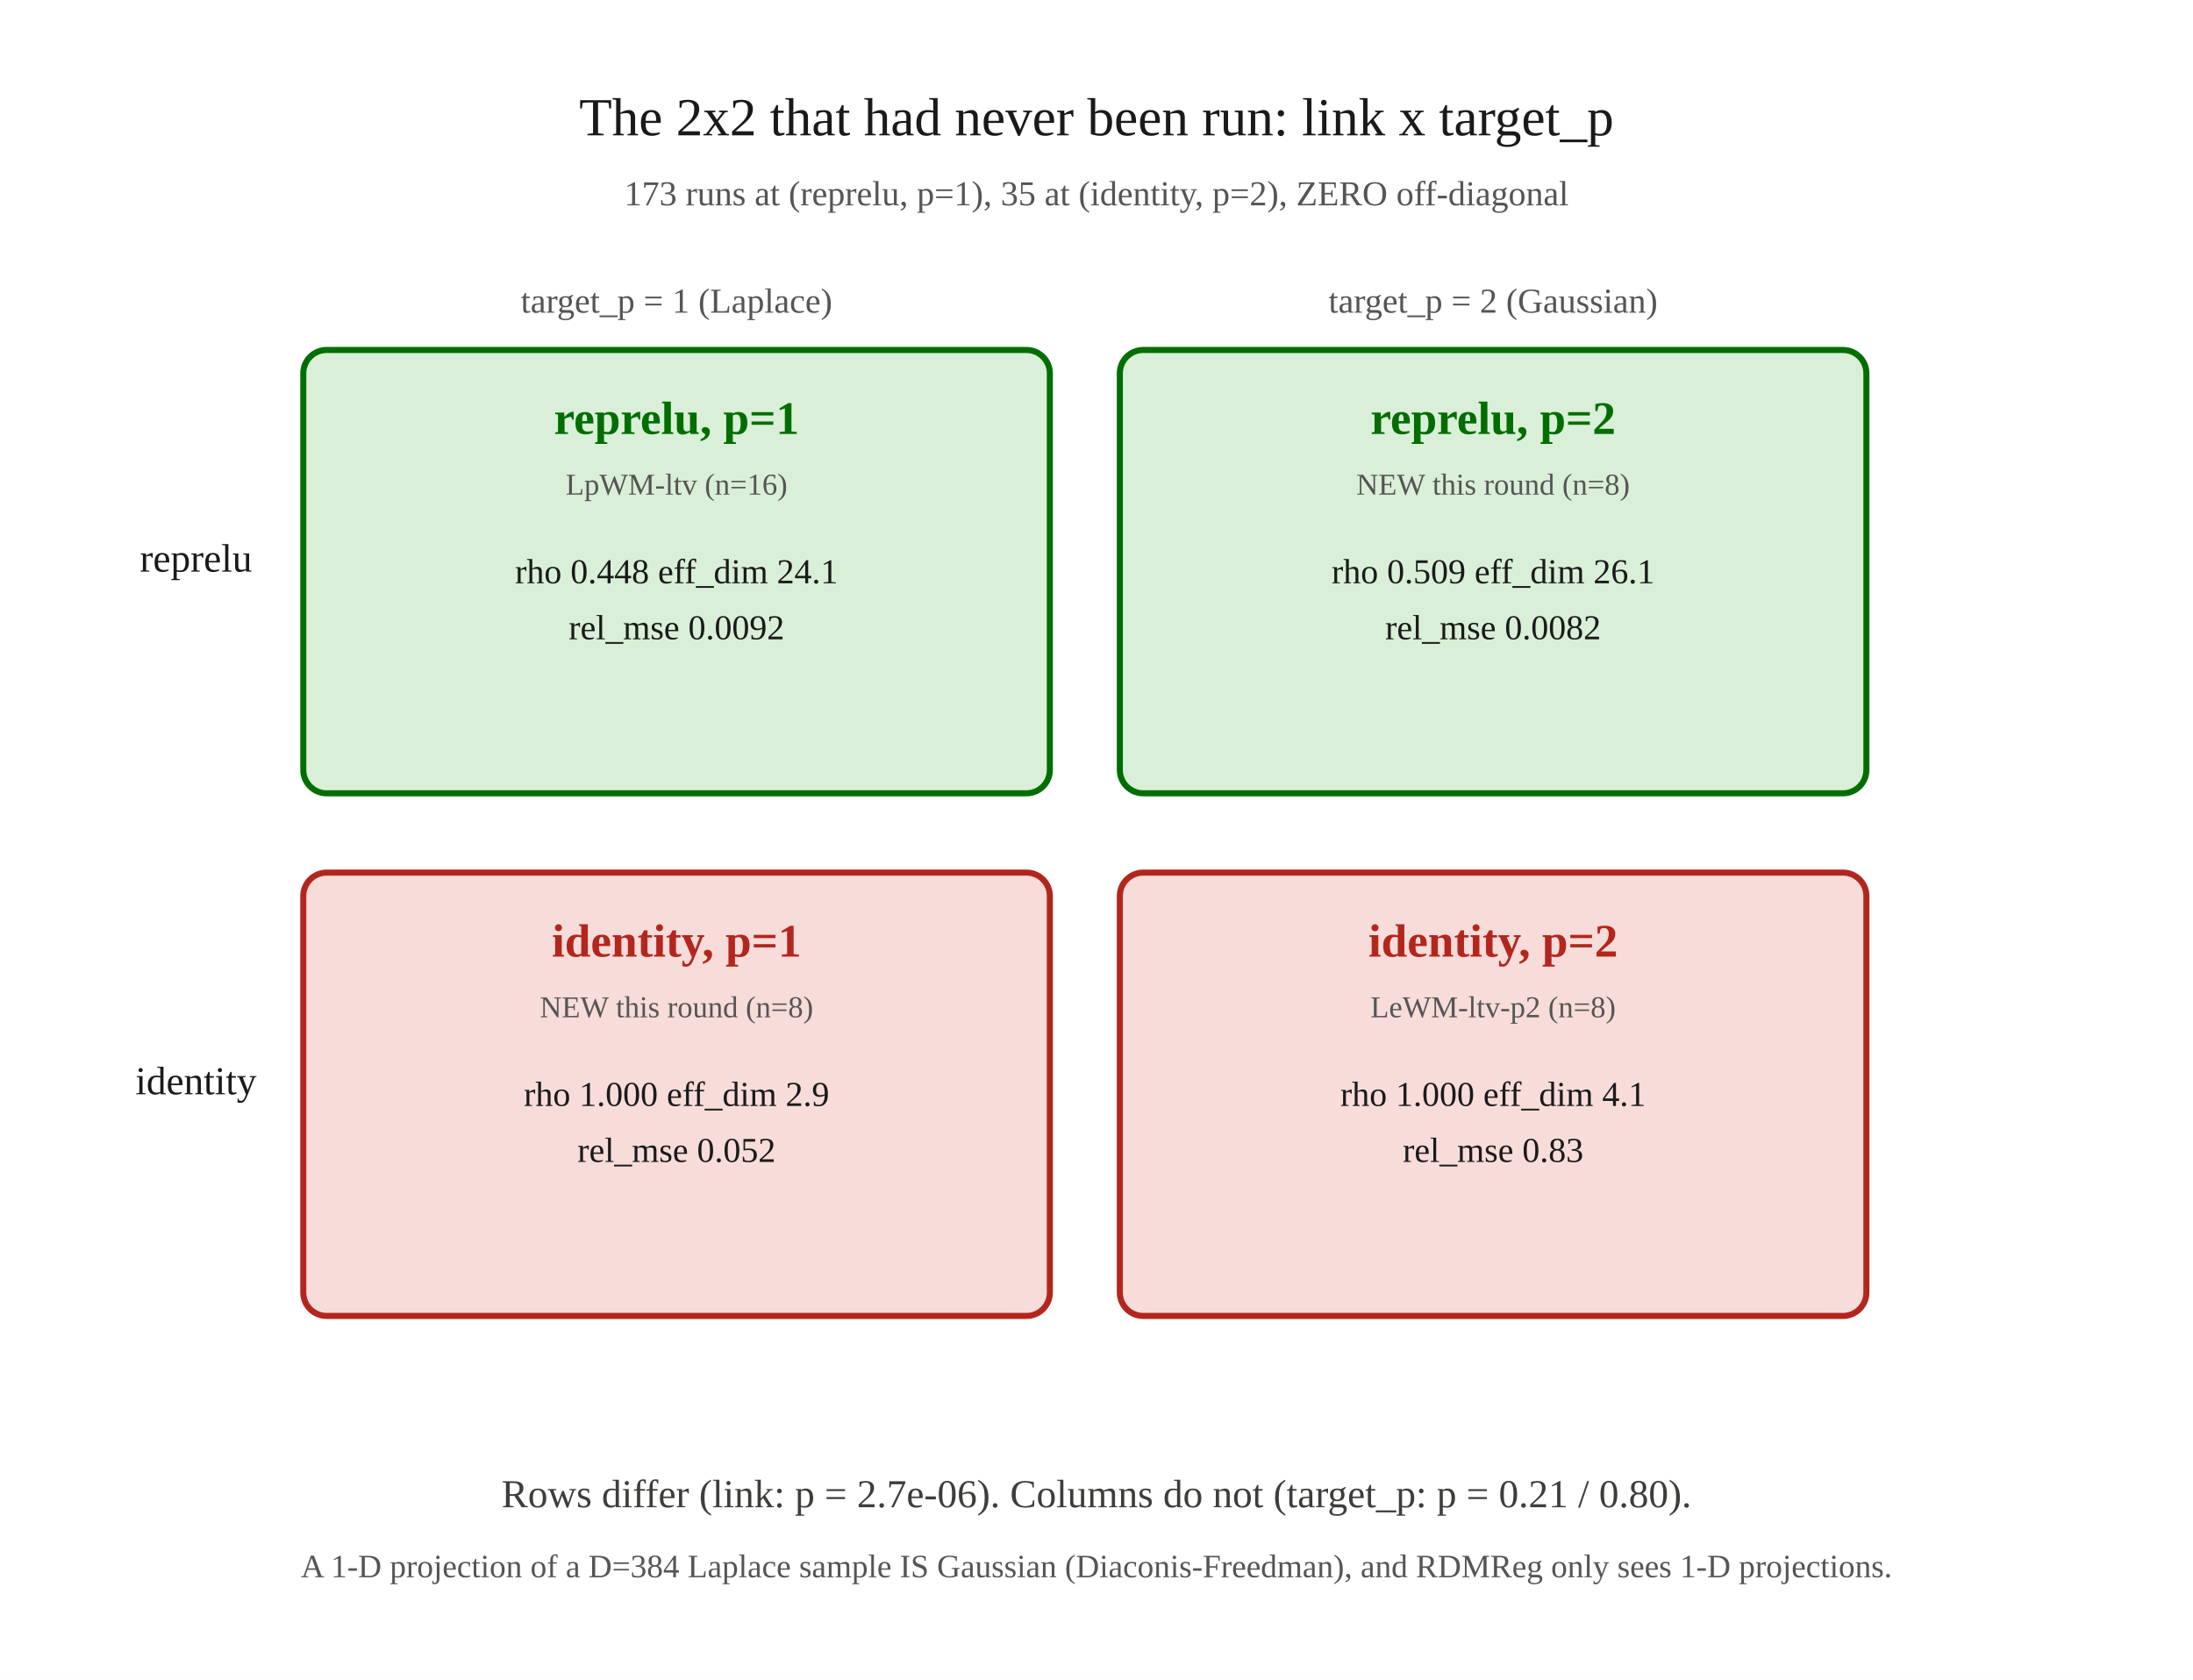
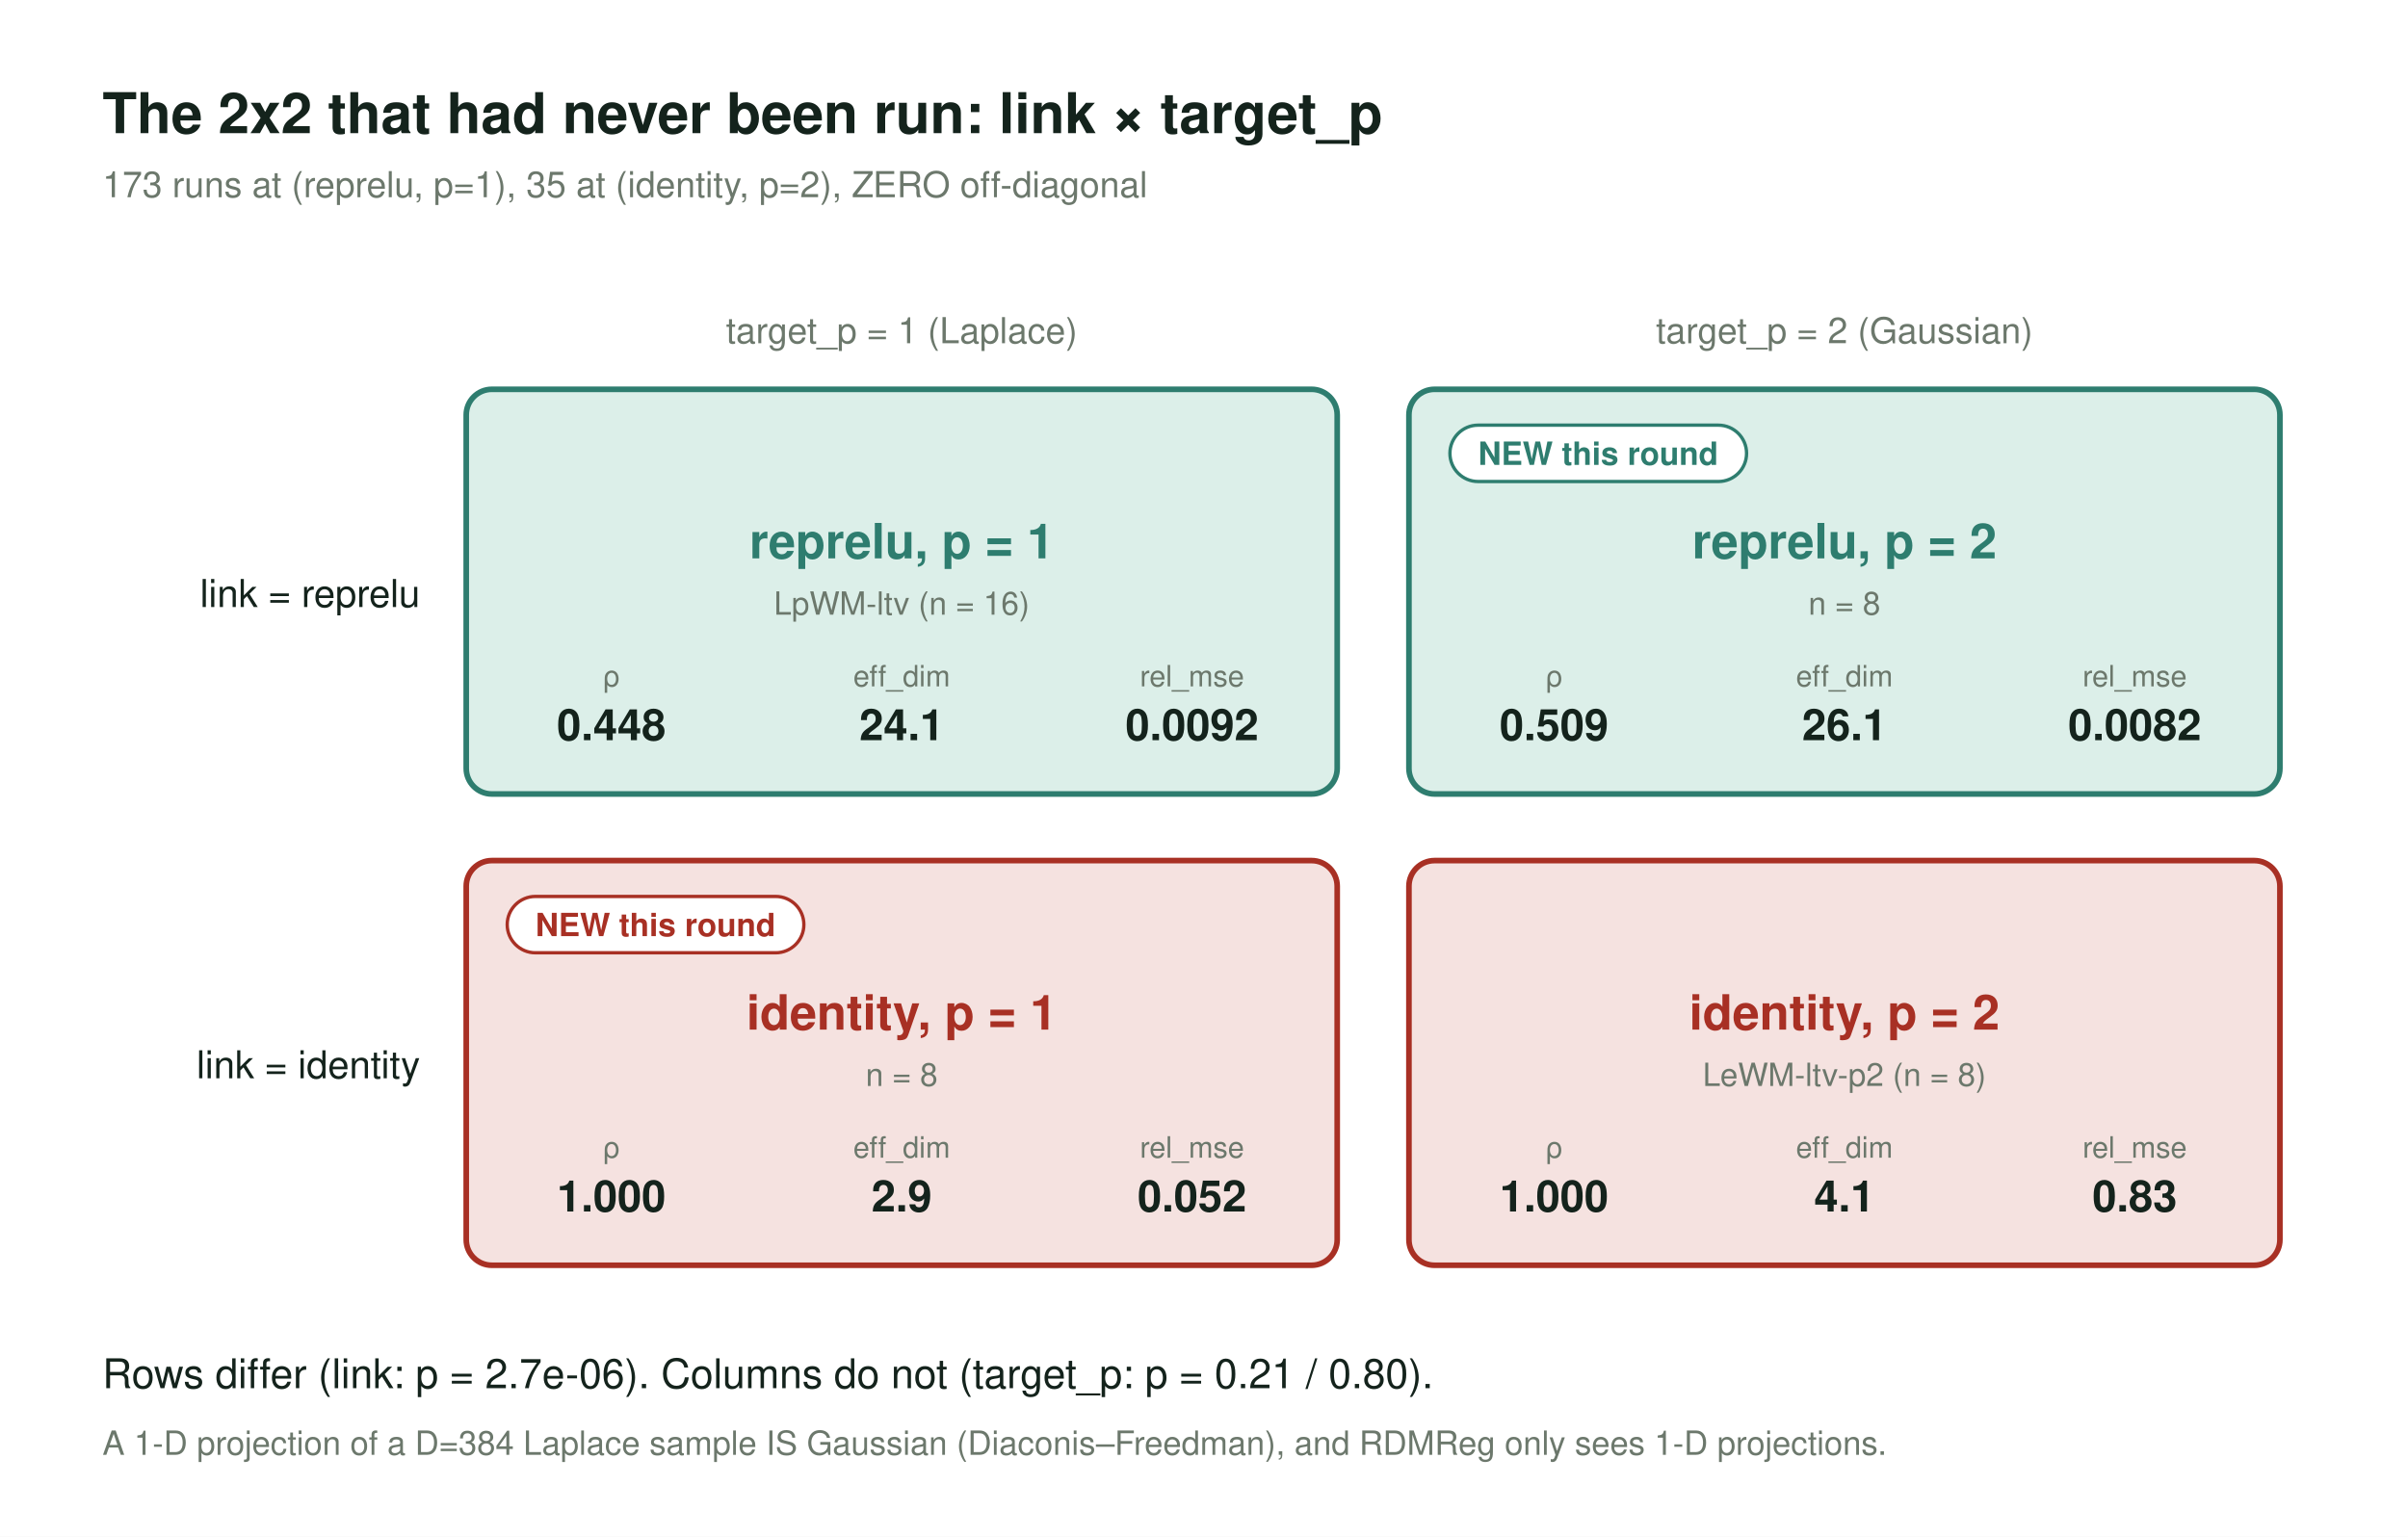
- <svg xmlns="http://www.w3.org/2000/svg" width="940" height="720" viewBox="0 0 940 720" font-family="Georgia, 'Times New Roman', serif">
+ <svg xmlns="http://www.w3.org/2000/svg" width="940" height="600" viewBox="0 0 940 600" font-family="Nimbus Sans, Liberation Sans, Helvetica, Arial, sans-serif">
  <defs>
-     <marker id="a" viewBox="0 0 10 10" refX="9" refY="5" markerWidth="7" markerHeight="7" orient="auto-start-reverse">
-       <path d="M0,0 L10,5 L0,10 z" fill="#4A6274" />
+     <marker id="a" markerUnits="userSpaceOnUse" viewBox="0 0 10 10" refX="9.1" refY="5" markerWidth="11" markerHeight="11" orient="auto-start-reverse">
+       <path d="M0.6,1.6 L9.6,5 L0.6,8.4 z" fill="#546060" />
    </marker>
-     <marker id="ar" viewBox="0 0 10 10" refX="9" refY="5" markerWidth="6" markerHeight="6" orient="auto-start-reverse">
-       <path d="M0,0 L10,5 L0,10 z" fill="#9E3B3B" />
+     <marker id="ar" markerUnits="userSpaceOnUse" viewBox="0 0 10 10" refX="9.1" refY="5" markerWidth="11" markerHeight="11" orient="auto-start-reverse">
+       <path d="M0.6,1.6 L9.6,5 L0.6,8.4 z" fill="#A83024" />
    </marker>
-     <marker id="am" viewBox="0 0 10 10" refX="1" refY="5" markerWidth="6" markerHeight="6" orient="auto">
-       <path d="M10,0 L0,5 L10,10 z" fill="#9E3B3B" />
+     <marker id="am" markerUnits="userSpaceOnUse" viewBox="0 0 10 10" refX="0.9" refY="5" markerWidth="11" markerHeight="11" orient="auto">
+       <path d="M9.4,1.6 L0.4,5 L9.4,8.4 z" fill="#A83024" />
+     </marker>
+     <marker id="e0" markerUnits="userSpaceOnUse" viewBox="0 0 10 10" refX="9.1" refY="5" markerWidth="11" markerHeight="11" orient="auto-start-reverse">
+       <path d="M0.6,1.6 L9.6,5 L0.6,8.4 z" fill="#546060" />
+     </marker>
+     <marker id="e1" markerUnits="userSpaceOnUse" viewBox="0 0 10 10" refX="9.1" refY="5" markerWidth="11" markerHeight="11" orient="auto-start-reverse">
+       <path d="M0.6,1.6 L9.6,5 L0.6,8.4 z" fill="#18483C" />
+     </marker>
+     <marker id="e2" markerUnits="userSpaceOnUse" viewBox="0 0 10 10" refX="9.1" refY="5" markerWidth="11" markerHeight="11" orient="auto-start-reverse">
+       <path d="M0.6,1.6 L9.6,5 L0.6,8.4 z" fill="#543C84" />
+     </marker>
+     <marker id="e3" markerUnits="userSpaceOnUse" viewBox="0 0 10 10" refX="9.1" refY="5" markerWidth="11" markerHeight="11" orient="auto-start-reverse">
+       <path d="M0.6,1.6 L9.6,5 L0.6,8.4 z" fill="#C88A1E" />
+     </marker>
+     <marker id="e4" markerUnits="userSpaceOnUse" viewBox="0 0 10 10" refX="9.1" refY="5" markerWidth="11" markerHeight="11" orient="auto-start-reverse">
+       <path d="M0.6,1.6 L9.6,5 L0.6,8.4 z" fill="#A83024" />
+     </marker>
+     <marker id="s5" markerUnits="userSpaceOnUse" viewBox="0 0 10 10" refX="0.9" refY="5" markerWidth="11" markerHeight="11" orient="auto">
+       <path d="M9.4,1.6 L0.4,5 L9.4,8.4 z" fill="#A83024" />
    </marker>
  </defs>
-   <rect width="940" height="720" fill="white" />
-   <text x="470" y="58" font-size="23" text-anchor="middle" fill="#1A1A1A" font-style="" font-weight="normal">The 2x2 that had never been run: link x target_p</text>
-   <text x="470" y="88" font-size="15" text-anchor="middle" fill="#555" font-style="" font-weight="normal">173 runs at (reprelu, p=1), 35 at (identity, p=2), ZERO off-diagonal</text>
-   <rect x="130" y="150" width="320" height="190" rx="10" fill="#d9efd7" stroke="#006e00" stroke-width="2.6" />
-   <text x="290.0" y="186" font-size="20" text-anchor="middle" fill="#006e00" font-style="" font-weight="bold">reprelu, p=1</text>
-   <text x="290.0" y="212" font-size="13" text-anchor="middle" fill="#555" font-style="" font-weight="normal">LpWM-ltv  (n=16)</text>
-   <text x="290.0" y="250" font-size="15" text-anchor="middle" fill="#1A1A1A" font-style="" font-weight="normal">rho 0.448   eff_dim 24.1</text>
-   <text x="290.0" y="274" font-size="15" text-anchor="middle" fill="#1A1A1A" font-style="" font-weight="normal">rel_mse 0.0092</text>
-   <rect x="480" y="150" width="320" height="190" rx="10" fill="#d9efd7" stroke="#006e00" stroke-width="2.6" />
-   <text x="640.0" y="186" font-size="20" text-anchor="middle" fill="#006e00" font-style="" font-weight="bold">reprelu, p=2</text>
-   <text x="640.0" y="212" font-size="13" text-anchor="middle" fill="#555" font-style="" font-weight="normal">NEW this round (n=8)</text>
-   <text x="640.0" y="250" font-size="15" text-anchor="middle" fill="#1A1A1A" font-style="" font-weight="normal">rho 0.509   eff_dim 26.1</text>
-   <text x="640.0" y="274" font-size="15" text-anchor="middle" fill="#1A1A1A" font-style="" font-weight="normal">rel_mse 0.0082</text>
-   <rect x="130" y="374" width="320" height="190" rx="10" fill="#f7dcd9" stroke="#b3261e" stroke-width="2.6" />
-   <text x="290.0" y="410" font-size="20" text-anchor="middle" fill="#b3261e" font-style="" font-weight="bold">identity, p=1</text>
-   <text x="290.0" y="436" font-size="13" text-anchor="middle" fill="#555" font-style="" font-weight="normal">NEW this round (n=8)</text>
-   <text x="290.0" y="474" font-size="15" text-anchor="middle" fill="#1A1A1A" font-style="" font-weight="normal">rho 1.000   eff_dim 2.9</text>
-   <text x="290.0" y="498" font-size="15" text-anchor="middle" fill="#1A1A1A" font-style="" font-weight="normal">rel_mse 0.052</text>
-   <rect x="480" y="374" width="320" height="190" rx="10" fill="#f7dcd9" stroke="#b3261e" stroke-width="2.6" />
-   <text x="640.0" y="410" font-size="20" text-anchor="middle" fill="#b3261e" font-style="" font-weight="bold">identity, p=2</text>
-   <text x="640.0" y="436" font-size="13" text-anchor="middle" fill="#555" font-style="" font-weight="normal">LeWM-ltv-p2  (n=8)</text>
-   <text x="640.0" y="474" font-size="15" text-anchor="middle" fill="#1A1A1A" font-style="" font-weight="normal">rho 1.000   eff_dim 4.1</text>
-   <text x="640.0" y="498" font-size="15" text-anchor="middle" fill="#1A1A1A" font-style="" font-weight="normal">rel_mse 0.83</text>
-   <text x="84" y="245.0" font-size="17" text-anchor="middle" fill="#1A1A1A" font-style="" font-weight="normal">reprelu</text>
-   <text x="84" y="469.0" font-size="17" text-anchor="middle" fill="#1A1A1A" font-style="" font-weight="normal">identity</text>
-   <text x="290.0" y="134" font-size="15" text-anchor="middle" fill="#555" font-style="" font-weight="normal">target_p = 1  (Laplace)</text>
-   <text x="640.0" y="134" font-size="15" text-anchor="middle" fill="#555" font-style="" font-weight="normal">target_p = 2  (Gaussian)</text>
-   <text x="470" y="646" font-size="17" text-anchor="middle" fill="#3d3d3a" font-style="" font-weight="normal">Rows differ (link: p = 2.7e-06).  Columns do not (target_p: p = 0.21 / 0.80).</text>
-   <text x="470" y="676" font-size="14" text-anchor="middle" fill="#555" font-style="" font-weight="normal">A 1-D projection of a D=384 Laplace sample IS Gaussian (Diaconis-Freedman), and RDMReg only sees 1-D projections.</text>
+   <rect width="940" height="600" fill="#FFFFFF" />
+   <text x="40" y="52" font-size="22" text-anchor="start" fill="#14231C" font-weight="bold">The 2x2 that had never been run: link × target_p</text>
+   <text x="40" y="77" font-size="14" text-anchor="start" fill="#6C786C">173 runs at (reprelu, p=1), 35 at (identity, p=2), ZERO off-diagonal</text>
+   <text x="352.0" y="134" font-size="14" text-anchor="middle" fill="#6C786C">target_p = 1   (Laplace)</text>
+   <text x="720.0" y="134" font-size="14" text-anchor="middle" fill="#6C786C">target_p = 2   (Gaussian)</text>
+   <rect x="182" y="152" width="340" height="158" rx="10" fill="#DCEFE9" stroke="#2E7D6F" stroke-width="2.2" />
+   <text x="352.0" y="218" font-size="19" text-anchor="middle" fill="#2E7D6F" font-weight="bold">reprelu,  p = 1</text>
+   <text x="352.0" y="240" font-size="12.5" text-anchor="middle" fill="#6C786C">LpWM-ltv   (n = 16)</text>
+   <text x="238.667" y="268" font-size="11.5" text-anchor="middle" fill="#6C786C">ρ</text>
+   <text x="238.667" y="289" font-size="17" text-anchor="middle" fill="#14231C" font-weight="bold">0.448</text>
+   <text x="352.0" y="268" font-size="11.5" text-anchor="middle" fill="#6C786C">eff_dim</text>
+   <text x="352.0" y="289" font-size="17" text-anchor="middle" fill="#14231C" font-weight="bold">24.1</text>
+   <text x="465.333" y="268" font-size="11.5" text-anchor="middle" fill="#6C786C">rel_mse</text>
+   <text x="465.333" y="289" font-size="17" text-anchor="middle" fill="#14231C" font-weight="bold">0.0092</text>
+   <rect x="550" y="152" width="340" height="158" rx="10" fill="#DCEFE9" stroke="#2E7D6F" stroke-width="2.2" />
+   <rect x="566" y="166" width="115.8" height="22" rx="11" fill="#FFFFFF" stroke="#2E7D6F" stroke-width="1.3" />
+   <text x="623.875" y="181.5" font-size="12.5" text-anchor="middle" fill="#2E7D6F" font-weight="bold">NEW this round</text>
+   <text x="720.0" y="218" font-size="19" text-anchor="middle" fill="#2E7D6F" font-weight="bold">reprelu,  p = 2</text>
+   <text x="720.0" y="240" font-size="12.5" text-anchor="middle" fill="#6C786C">n = 8</text>
+   <text x="606.667" y="268" font-size="11.5" text-anchor="middle" fill="#6C786C">ρ</text>
+   <text x="606.667" y="289" font-size="17" text-anchor="middle" fill="#14231C" font-weight="bold">0.509</text>
+   <text x="720.0" y="268" font-size="11.5" text-anchor="middle" fill="#6C786C">eff_dim</text>
+   <text x="720.0" y="289" font-size="17" text-anchor="middle" fill="#14231C" font-weight="bold">26.1</text>
+   <text x="833.333" y="268" font-size="11.5" text-anchor="middle" fill="#6C786C">rel_mse</text>
+   <text x="833.333" y="289" font-size="17" text-anchor="middle" fill="#14231C" font-weight="bold">0.0082</text>
+   <rect x="182" y="336" width="340" height="158" rx="10" fill="#F5E2E0" stroke="#A83024" stroke-width="2.2" />
+   <rect x="198" y="350" width="115.8" height="22" rx="11" fill="#FFFFFF" stroke="#A83024" stroke-width="1.3" />
+   <text x="255.875" y="365.5" font-size="12.5" text-anchor="middle" fill="#A83024" font-weight="bold">NEW this round</text>
+   <text x="352.0" y="402" font-size="19" text-anchor="middle" fill="#A83024" font-weight="bold">identity,  p = 1</text>
+   <text x="352.0" y="424" font-size="12.5" text-anchor="middle" fill="#6C786C">n = 8</text>
+   <text x="238.667" y="452" font-size="11.5" text-anchor="middle" fill="#6C786C">ρ</text>
+   <text x="238.667" y="473" font-size="17" text-anchor="middle" fill="#14231C" font-weight="bold">1.000</text>
+   <text x="352.0" y="452" font-size="11.5" text-anchor="middle" fill="#6C786C">eff_dim</text>
+   <text x="352.0" y="473" font-size="17" text-anchor="middle" fill="#14231C" font-weight="bold">2.9</text>
+   <text x="465.333" y="452" font-size="11.5" text-anchor="middle" fill="#6C786C">rel_mse</text>
+   <text x="465.333" y="473" font-size="17" text-anchor="middle" fill="#14231C" font-weight="bold">0.052</text>
+   <rect x="550" y="336" width="340" height="158" rx="10" fill="#F5E2E0" stroke="#A83024" stroke-width="2.2" />
+   <text x="720.0" y="402" font-size="19" text-anchor="middle" fill="#A83024" font-weight="bold">identity,  p = 2</text>
+   <text x="720.0" y="424" font-size="12.5" text-anchor="middle" fill="#6C786C">LeWM-ltv-p2   (n = 8)</text>
+   <text x="606.667" y="452" font-size="11.5" text-anchor="middle" fill="#6C786C">ρ</text>
+   <text x="606.667" y="473" font-size="17" text-anchor="middle" fill="#14231C" font-weight="bold">1.000</text>
+   <text x="720.0" y="452" font-size="11.5" text-anchor="middle" fill="#6C786C">eff_dim</text>
+   <text x="720.0" y="473" font-size="17" text-anchor="middle" fill="#14231C" font-weight="bold">4.1</text>
+   <text x="833.333" y="452" font-size="11.5" text-anchor="middle" fill="#6C786C">rel_mse</text>
+   <text x="833.333" y="473" font-size="17" text-anchor="middle" fill="#14231C" font-weight="bold">0.83</text>
+   <text x="164" y="237.0" font-size="15" text-anchor="end" fill="#14231C">link = reprelu</text>
+   <text x="164" y="421.0" font-size="15" text-anchor="end" fill="#14231C">link = identity</text>
+   <text x="40" y="542" font-size="16" text-anchor="start" fill="#14231C">Rows differ (link: p = 2.7e-06).  Columns do not (target_p: p = 0.21 / 0.80).</text>
+   <text x="40" y="568" font-size="13" text-anchor="start" fill="#6C786C">A 1-D projection of a D=384 Laplace sample IS Gaussian (Diaconis–Freedman), and RDMReg only sees 1-D projections.</text>
</svg>
